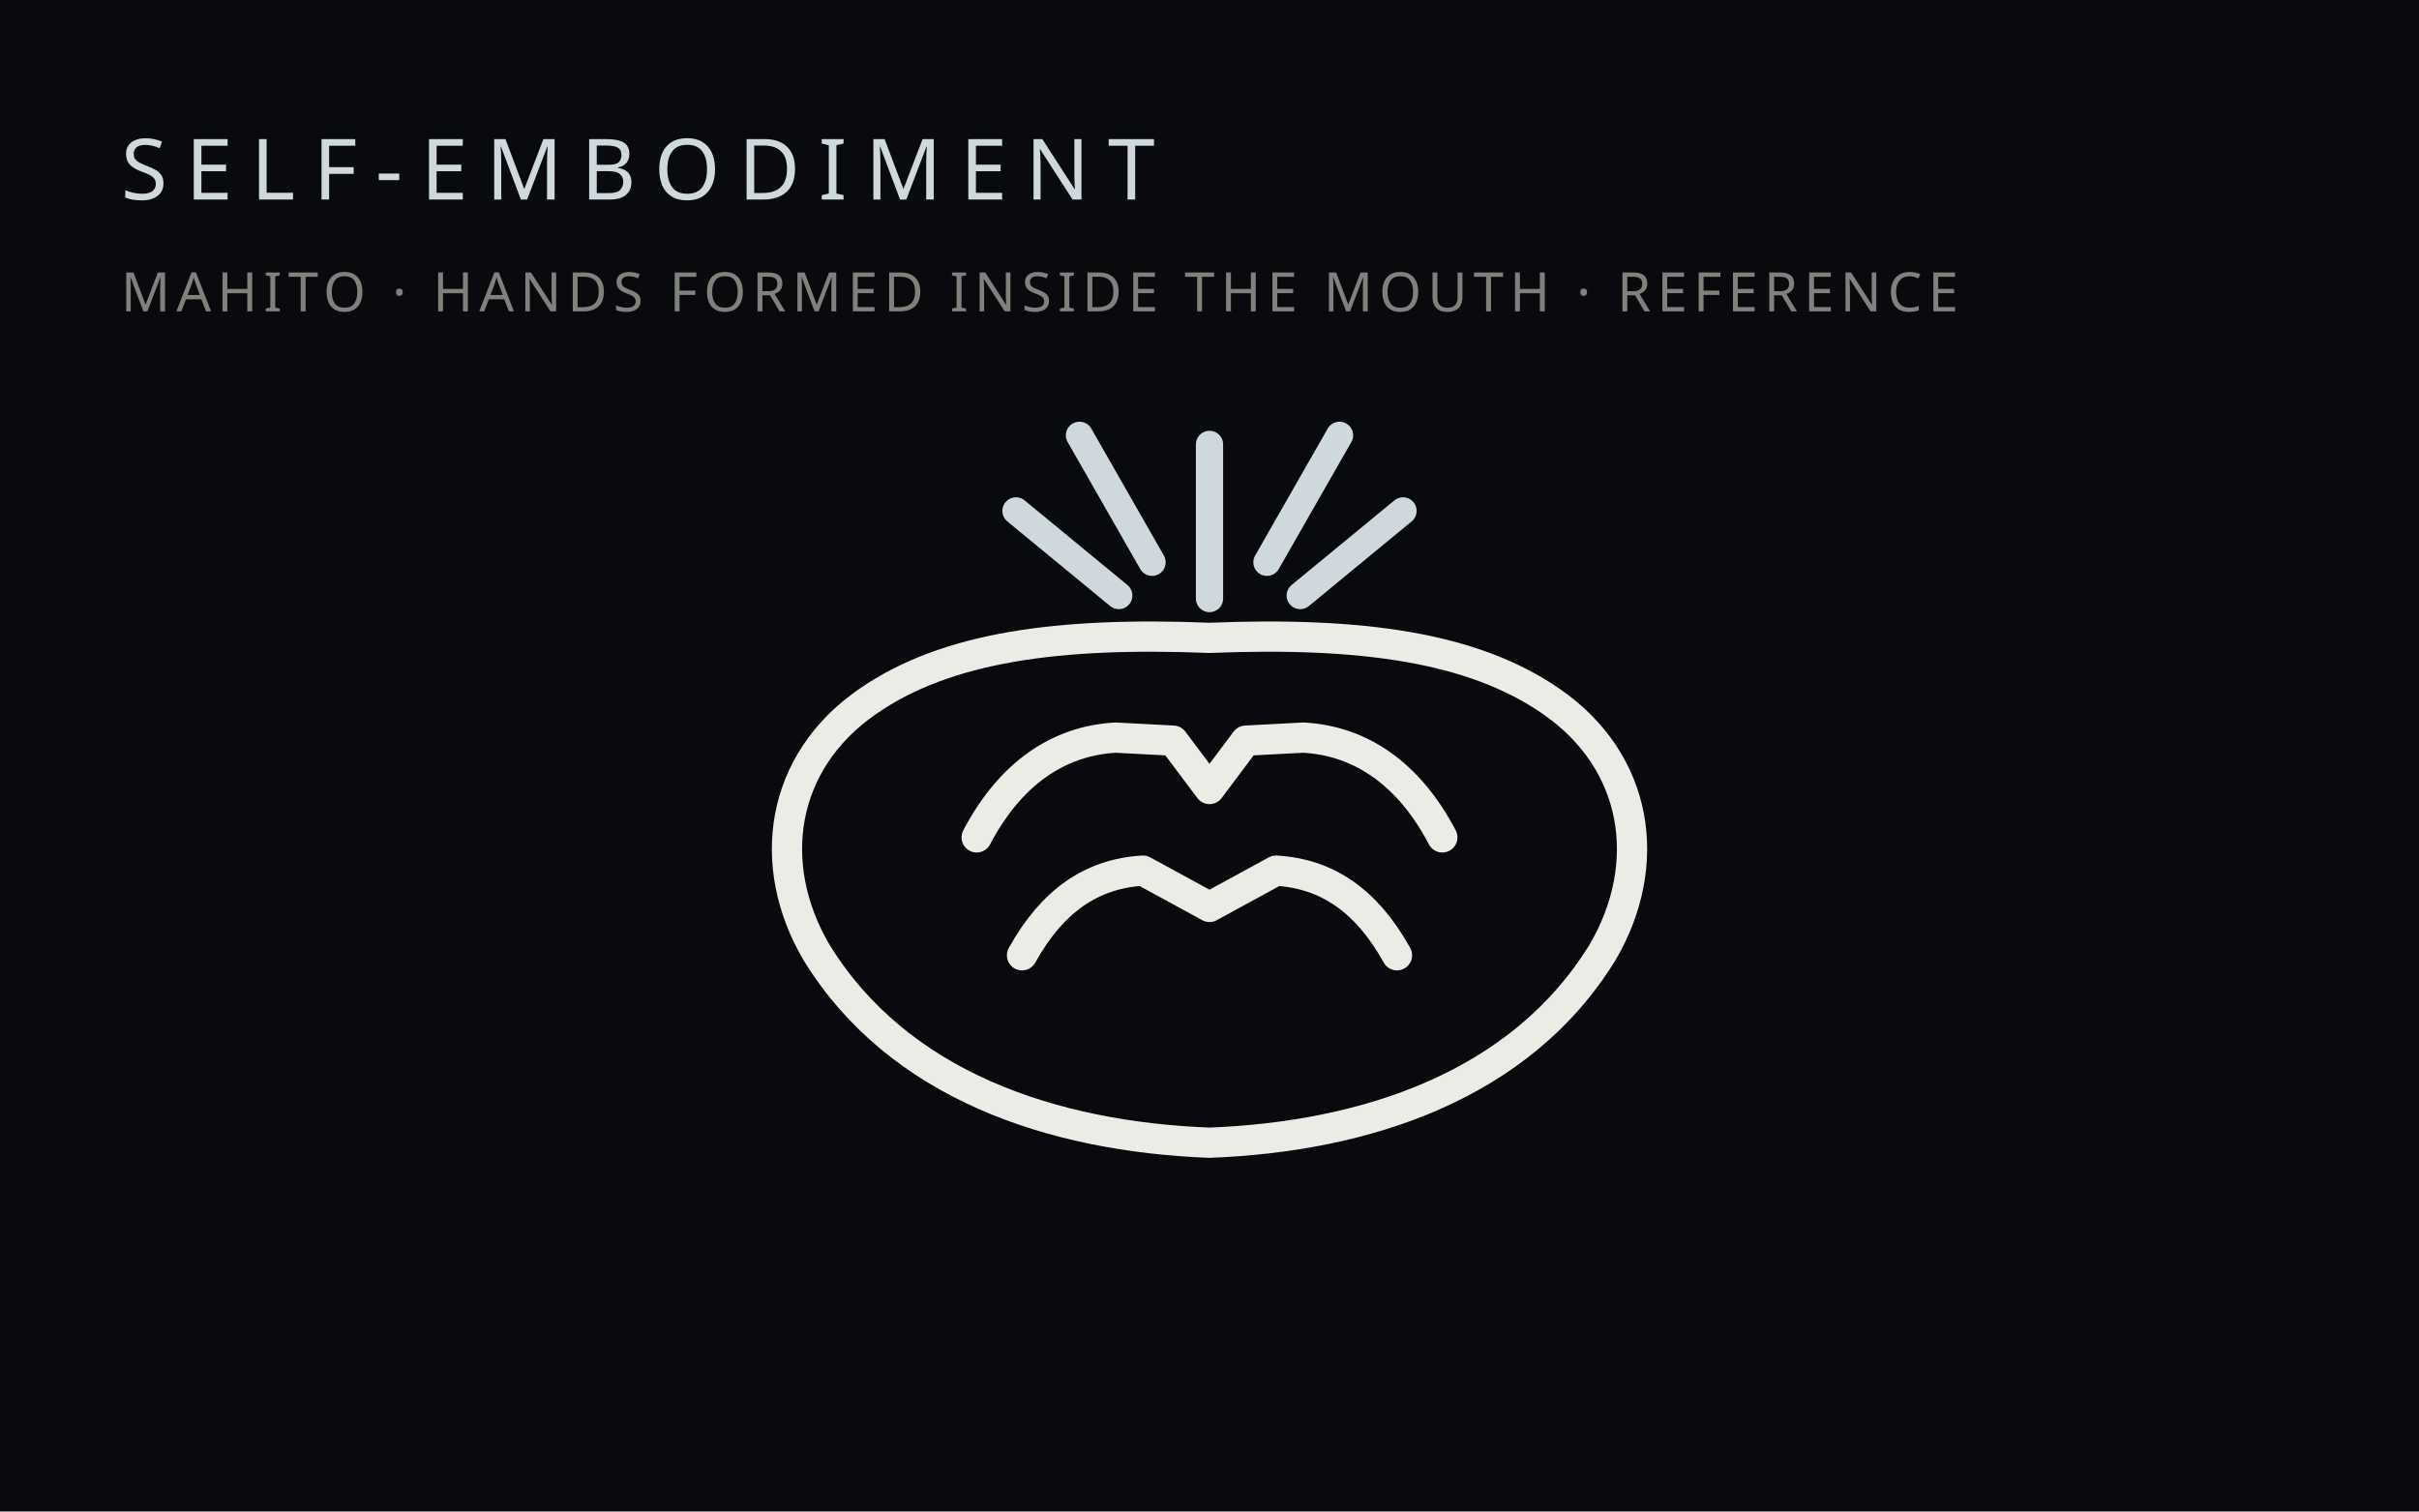
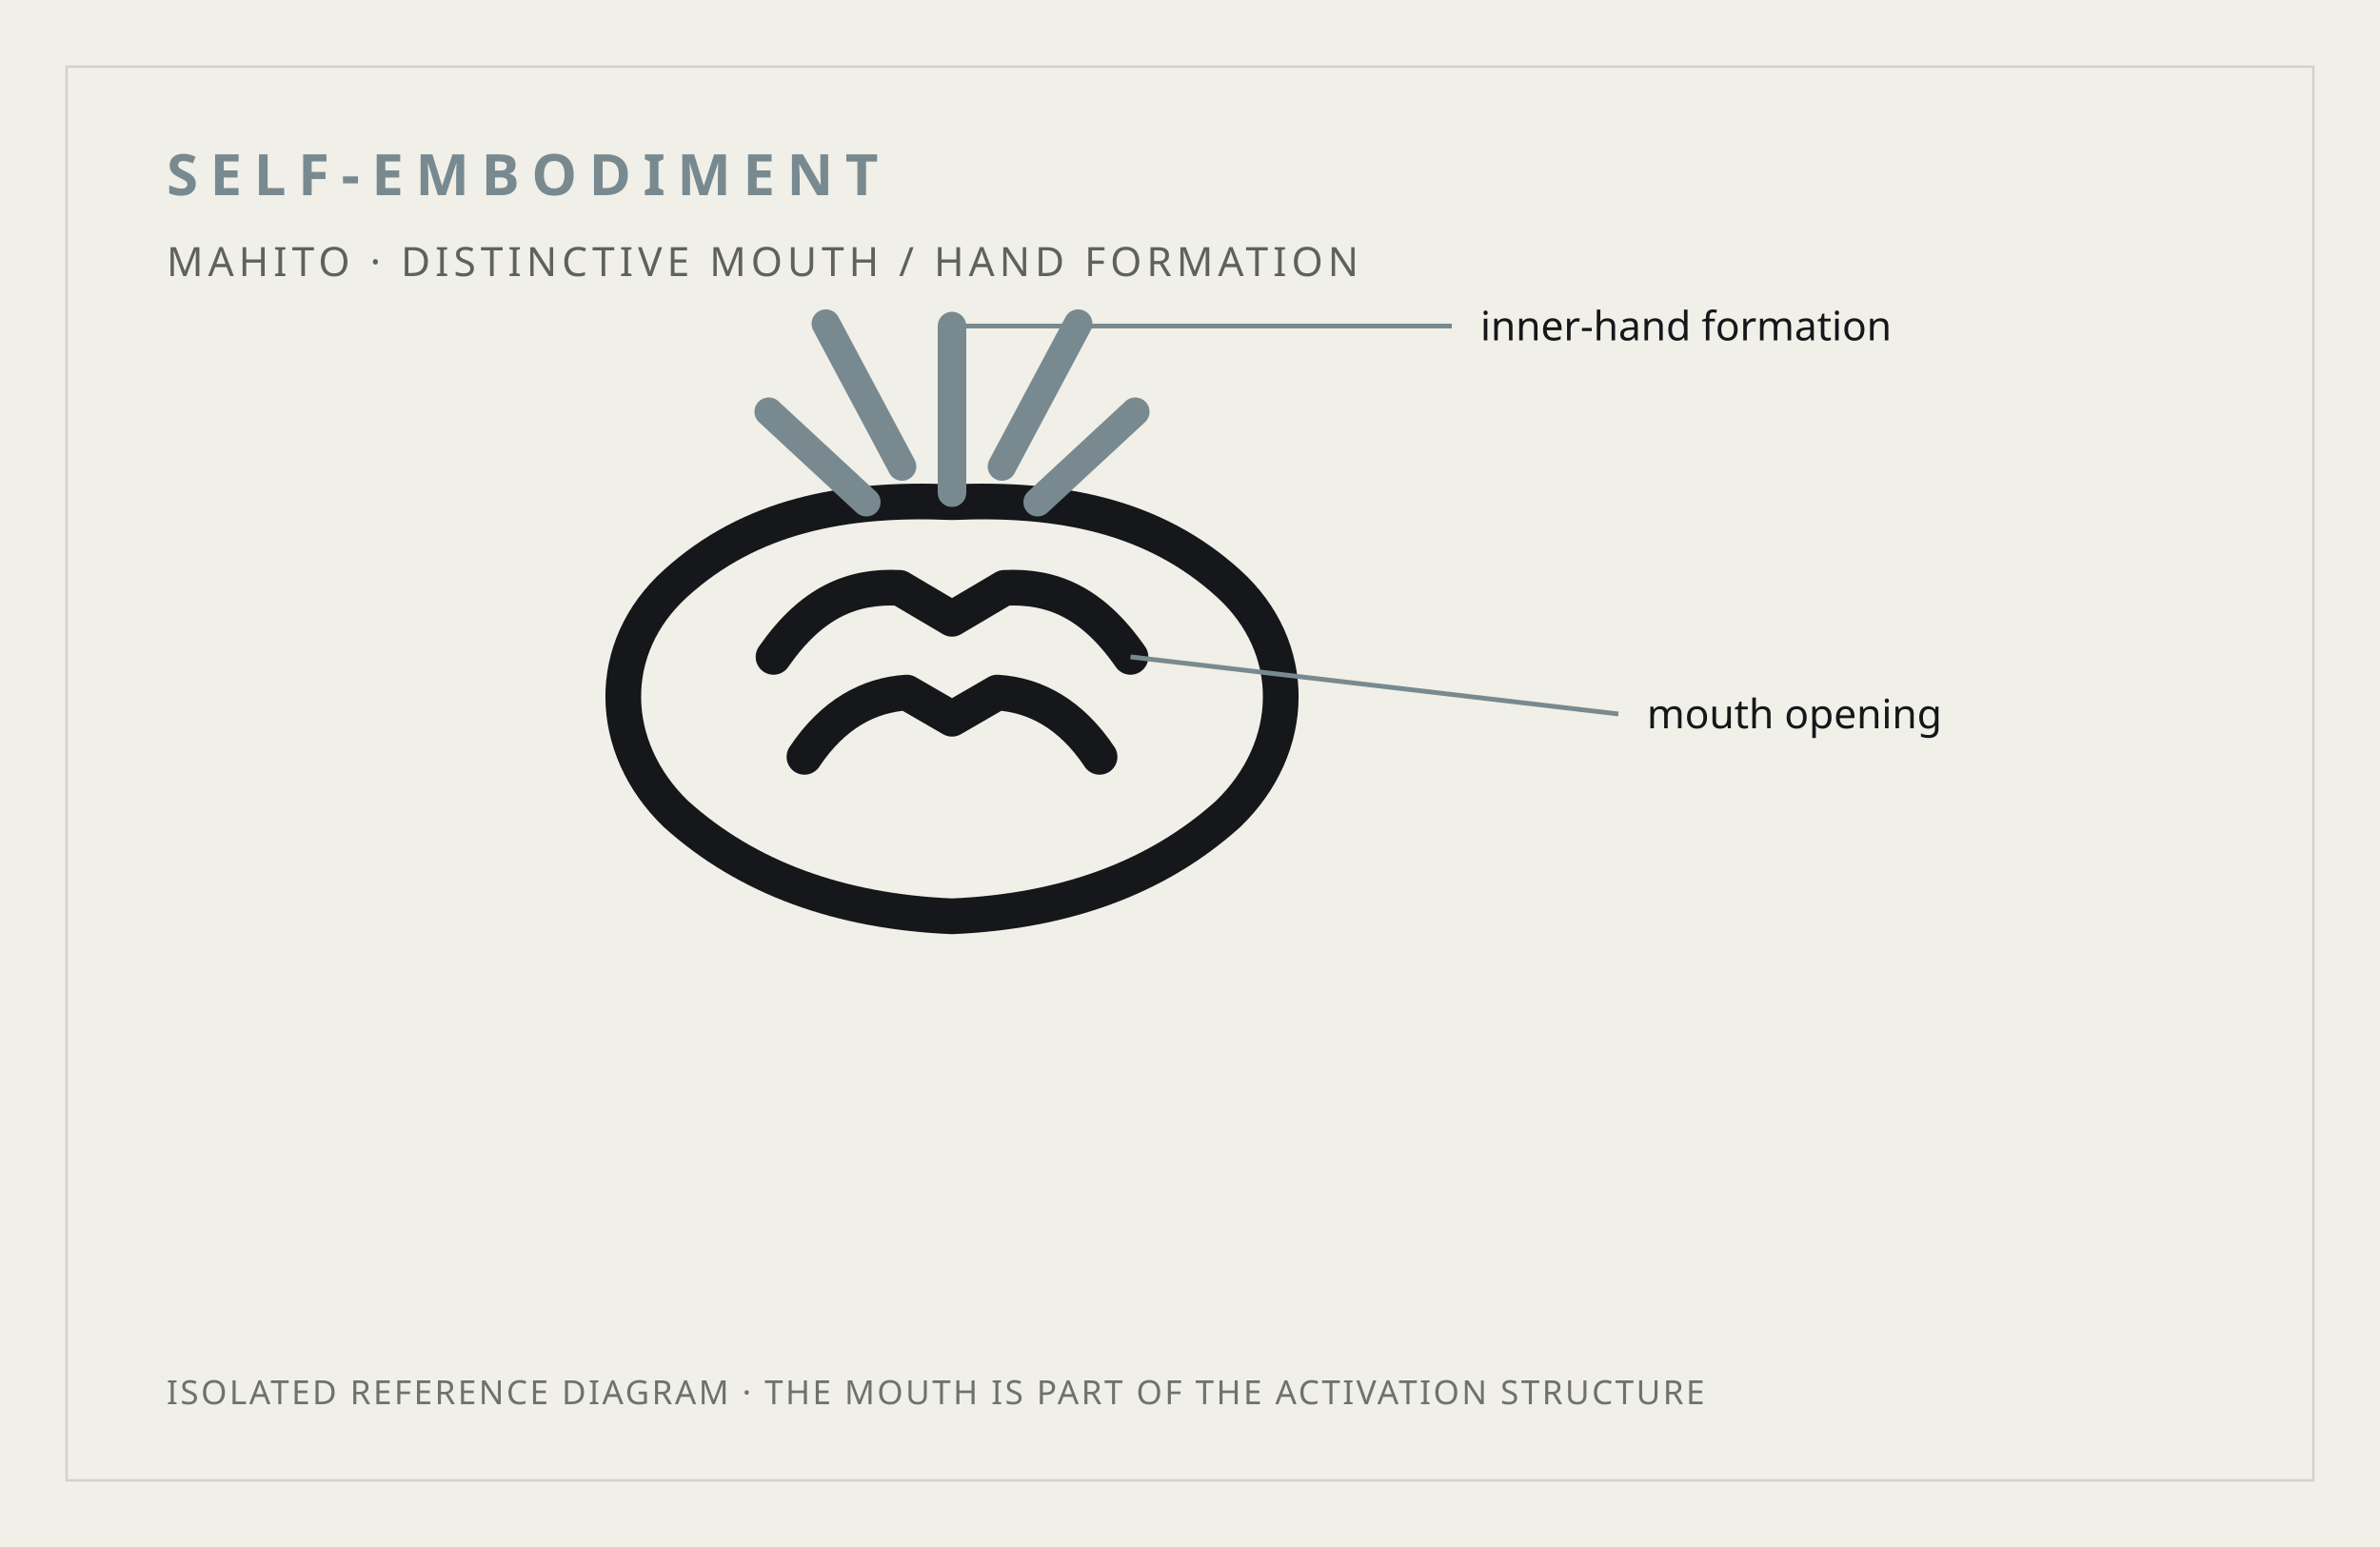
- <svg xmlns="http://www.w3.org/2000/svg" viewBox="0 0 800 500">
-   <rect width="800" height="500" fill="#090a0d" />
-   <g fill="none" stroke="#ecece7" stroke-width="10" stroke-linecap="round" stroke-linejoin="round">
-     <path d="M270 315 C253 286 258 252 287 232 C313 214 350 209 400 211 C450 209 487 214 513 232 C542 252 547 286 530 315 C503 359 452 376 400 378 C348 376 297 359 270 315Z" />
-     <path d="M323 277 C334 256 350 245 369 244 L388 245 L400 261 L412 245 L431 244 C450 245 466 256 477 277" />
-     <path d="M338 316 C348 298 361 289 378 288 L400 300 L422 288 C439 289 452 298 462 316" />
+ <svg xmlns="http://www.w3.org/2000/svg" viewBox="0 0 1000 650">
+   <rect width="1000" height="650" fill="#f0efe8" />
+   <rect x="28" y="28" width="944" height="594" fill="none" stroke="#141518" stroke-opacity=".14" />
+   <text x="70" y="82" fill="#788a90" font-family="system-ui,sans-serif" font-weight="800" font-size="24" letter-spacing="5">SELF-EMBODIMENT</text>
+   <text x="70" y="116" fill="#5e625d" font-family="system-ui,sans-serif" font-size="17" letter-spacing="2">MAHITO · DISTINCTIVE MOUTH / HAND FORMATION</text>
+   <g fill="none" stroke="#15171a" stroke-width="15" stroke-linecap="round" stroke-linejoin="round">
+     <path d="M284 342 C255 314 254 272 284 245 C315 217 354 209 400 211 C446 209 485 217 516 245 C546 272 545 314 516 342 C486 369 447 383 400 385 C353 383 314 369 284 342Z" />
+     <path d="M325 276 C341 253 358 246 378 247 L400 260 L422 247 C442 246 459 253 475 276" />
+     <path d="M338 318 C350 300 365 292 381 291 L400 302 L419 291 C435 292 450 300 462 318" />
  </g>
-   <g fill="none" stroke="#cfd8dc" stroke-width="9" stroke-linecap="round">
-     <path d="M400 198 L400 147" />
-     <path d="M381 186 L357 144" />
-     <path d="M419 186 L443 144" />
-     <path d="M370 197 L336 169" />
-     <path d="M430 197 L464 169" />
+   <g fill="none" stroke="#788a90" stroke-width="12" stroke-linecap="round">
+     <path d="M400 207 L400 137" />
+     <path d="M379 196 L347 136" />
+     <path d="M421 196 L453 136" />
+     <path d="M364 211 L323 173" />
+     <path d="M436 211 L477 173" />
  </g>
-   <text x="40" y="66" fill="#cfd8dc" font-family="system-ui" font-size="28" letter-spacing="6">SELF-EMBODIMENT</text>
-   <text x="40" y="103" fill="#7e817c" font-family="system-ui" font-size="18" letter-spacing="2">MAHITO · HANDS FORMED INSIDE THE MOUTH · REFERENCE</text>
+   <g font-family="system-ui,sans-serif" font-size="17" fill="#15171a">
+     <path d="M400 137 L610 137" stroke="#788a90" stroke-width="2" />
+     <text x="622" y="143">inner-hand formation</text>
+     <path d="M475 276 L680 300" stroke="#788a90" stroke-width="2" />
+     <text x="692" y="306">mouth opening</text>
+   </g>
+   <text x="70" y="590" fill="#6e726c" font-family="system-ui,sans-serif" font-size="14" letter-spacing="1">ISOLATED REFERENCE DIAGRAM · THE MOUTH IS PART OF THE ACTIVATION STRUCTURE</text>
</svg>
